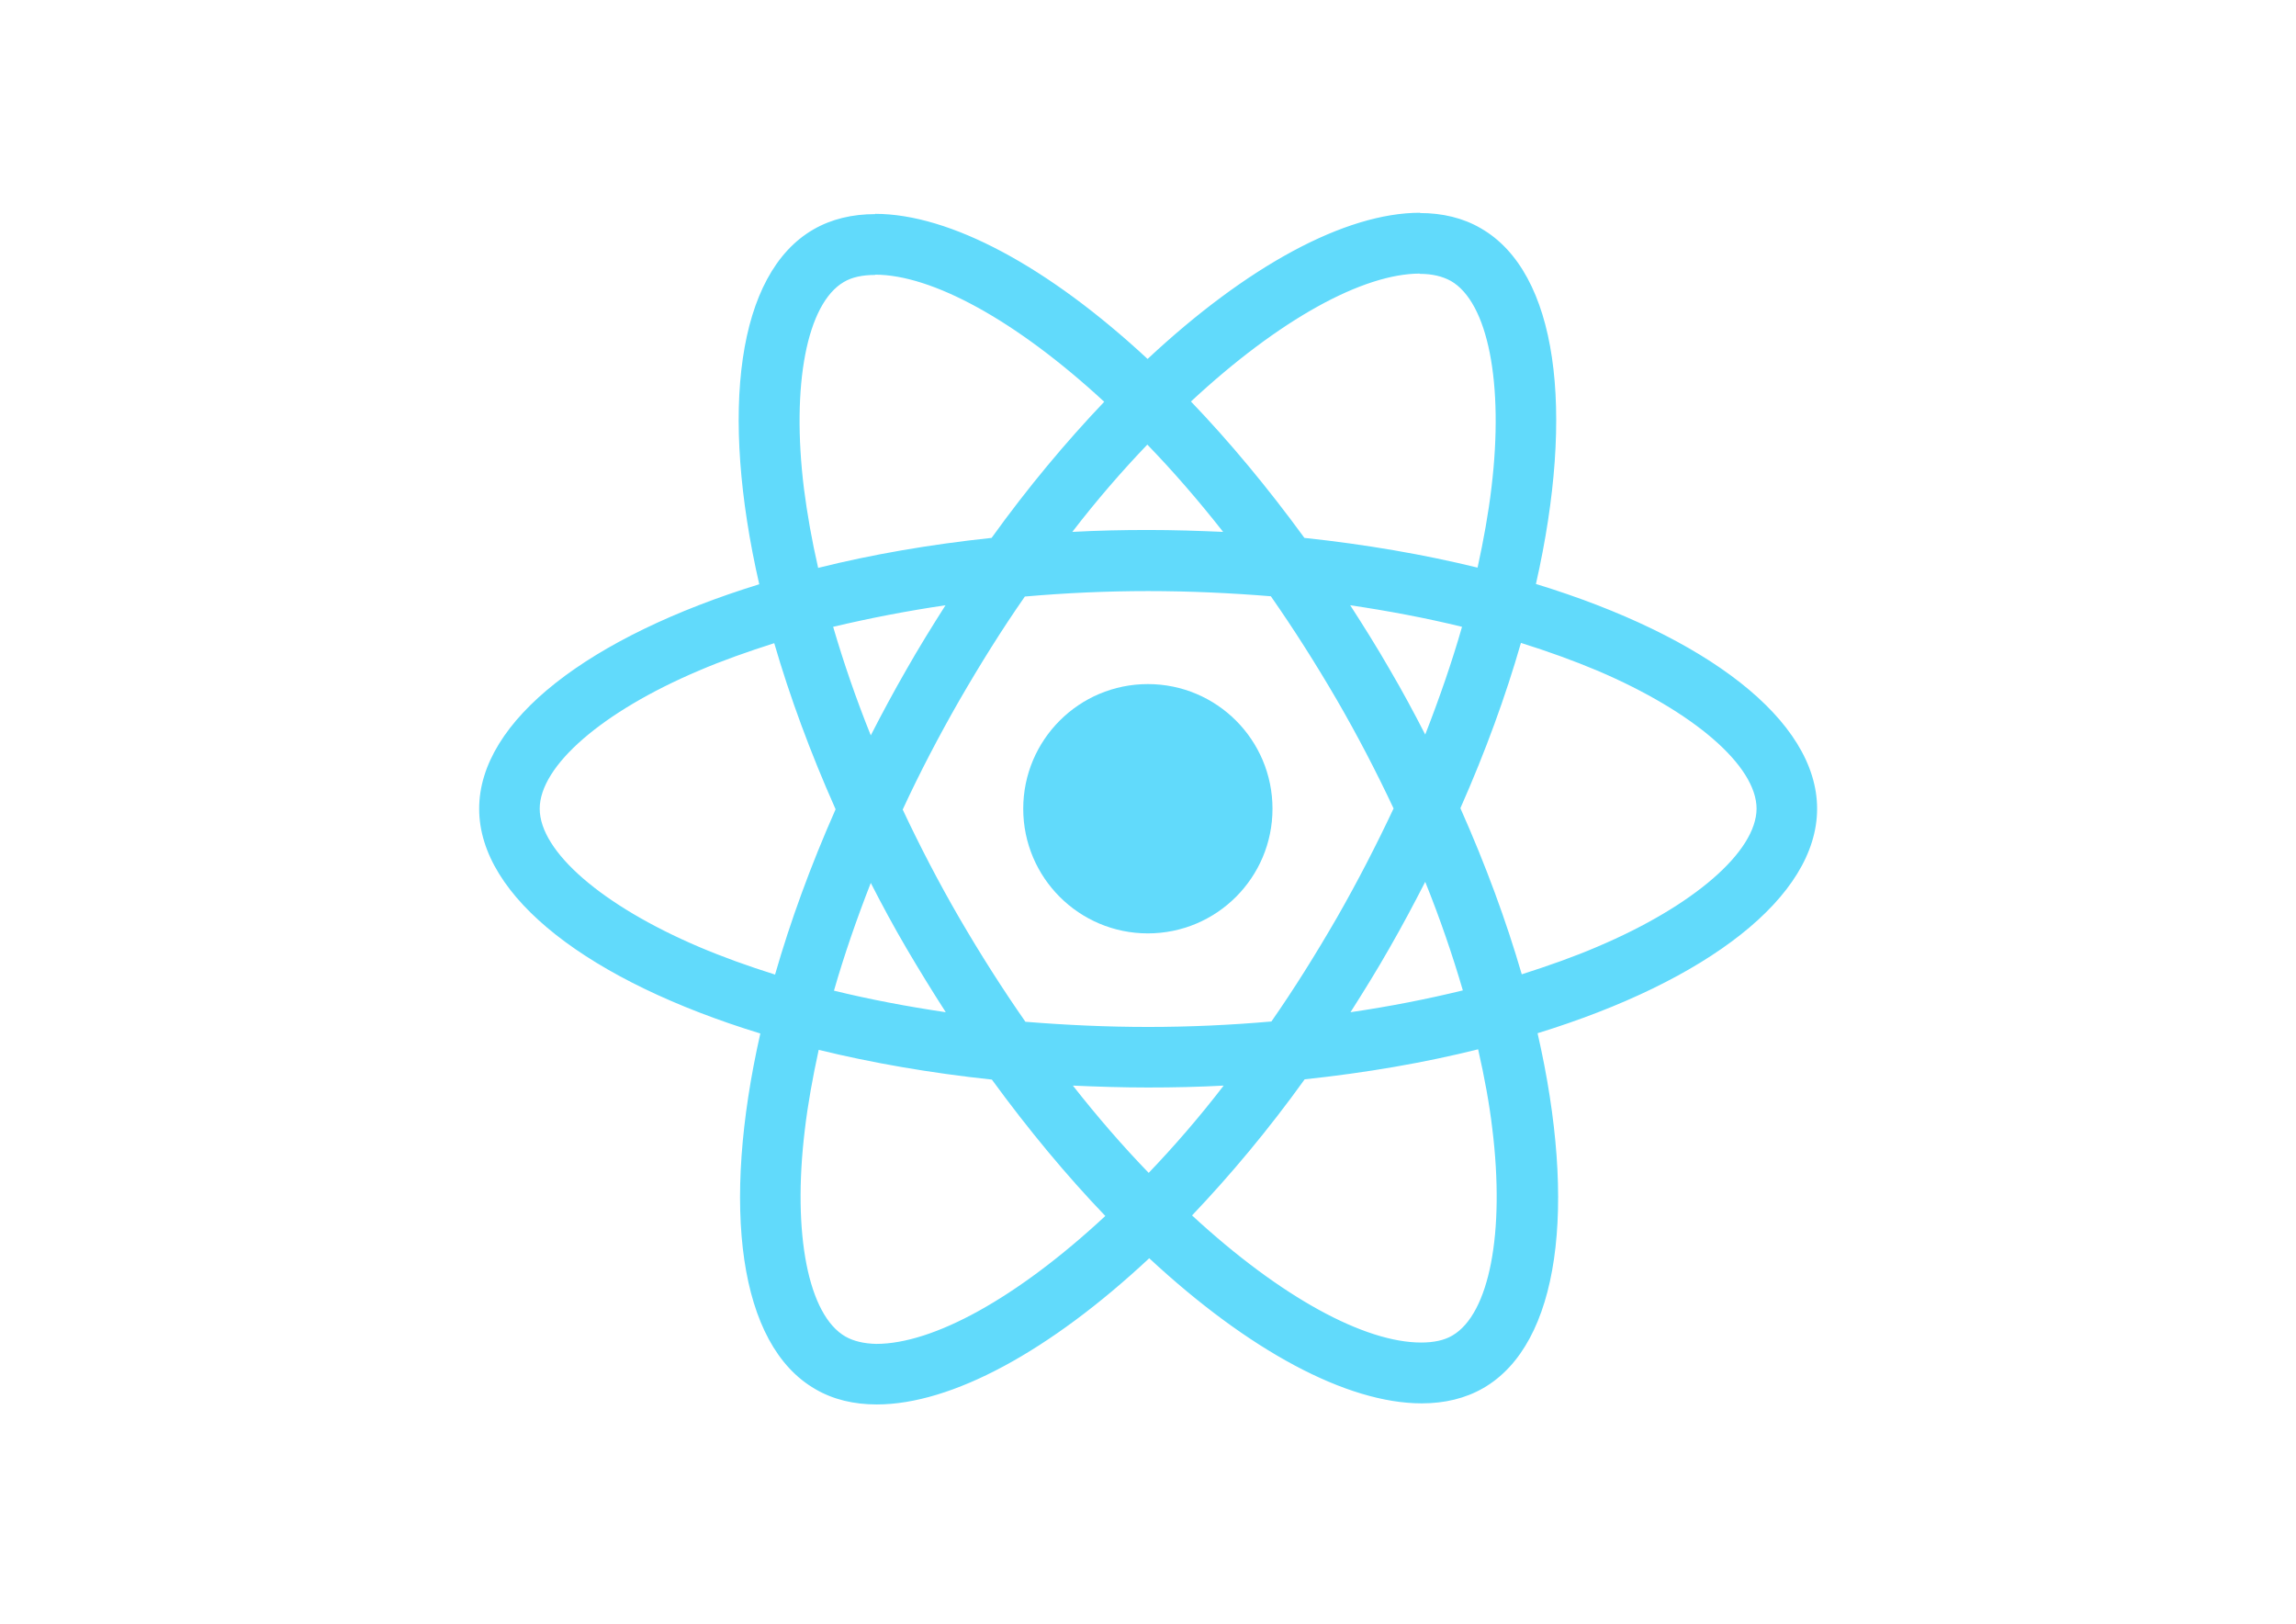
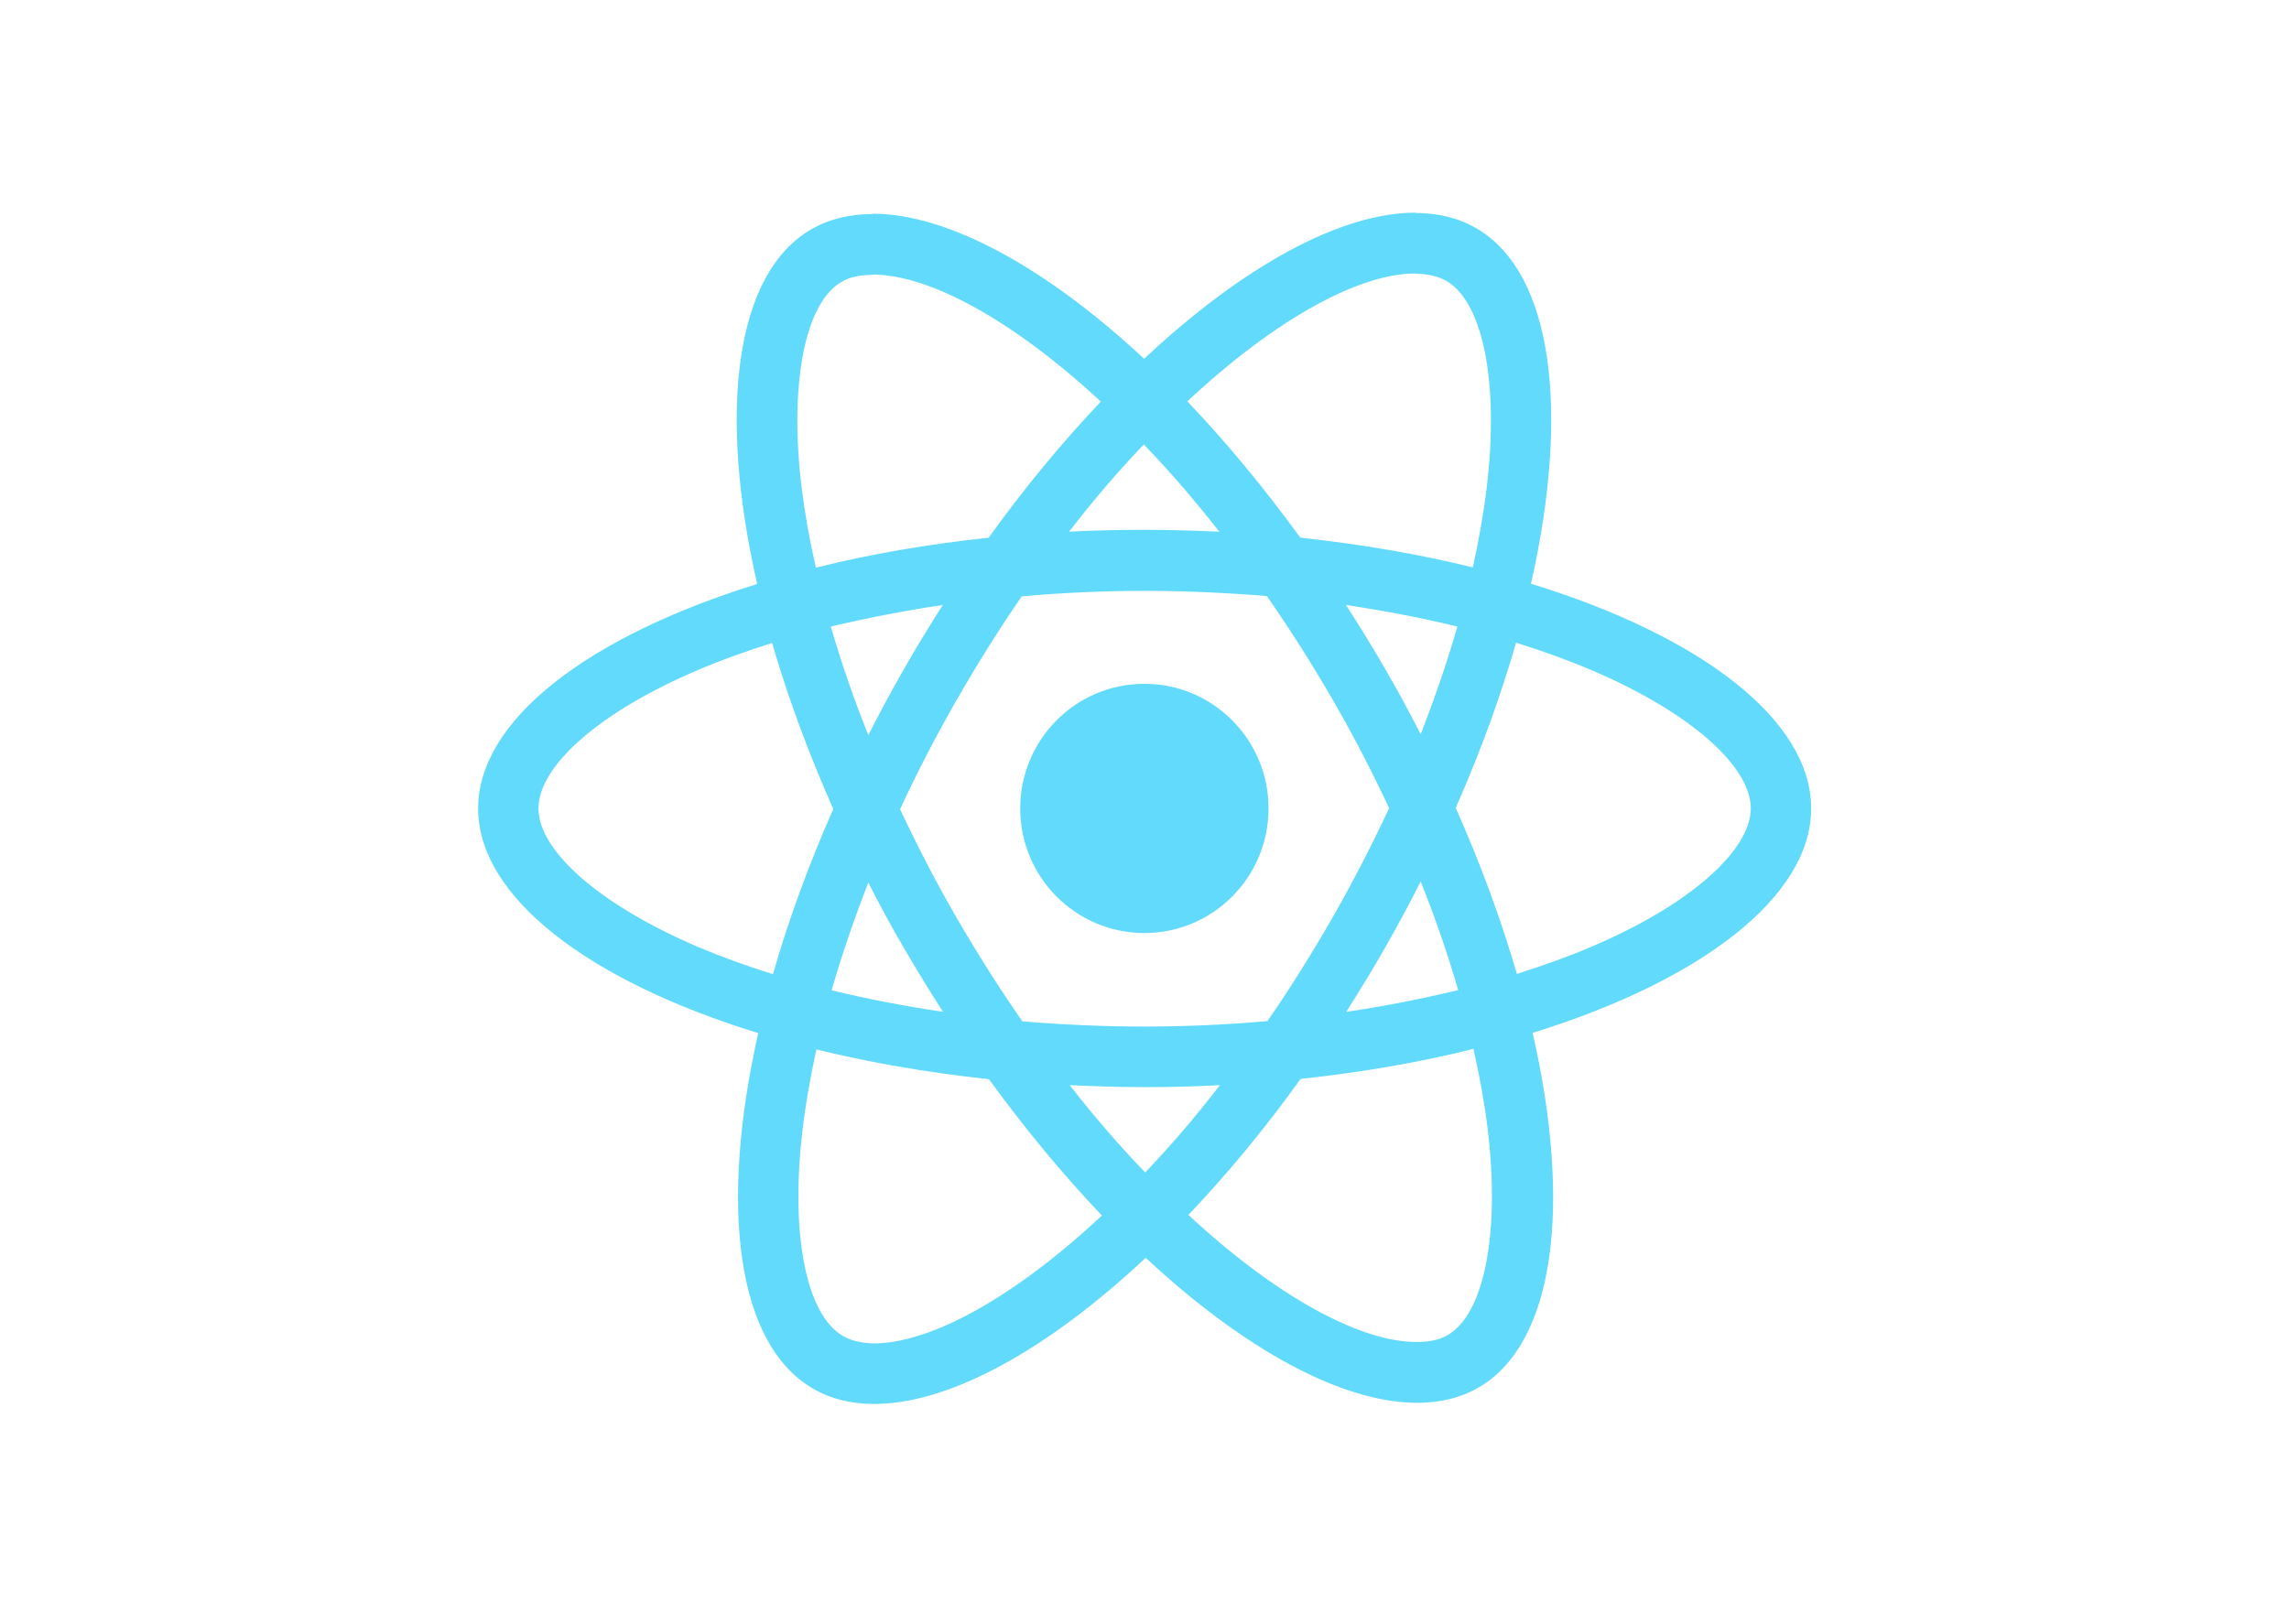
- <svg xmlns="http://www.w3.org/2000/svg" viewBox="0 0 841.9 595.3">
-   <g fill="#61DAFB">
-     <path d="M666.3 296.5c0-32.5-40.7-63.3-103.1-82.4 14.4-63.6 8-114.2-20.2-130.4-6.5-3.8-14.1-5.6-22.4-5.6v22.3c4.6 0 8.3.9 11.4 2.6 13.6 7.8 19.5 37.5 14.9 75.7-1.1 9.4-2.9 19.3-5.1 29.4-19.6-4.8-41-8.5-63.5-10.9-13.5-18.5-27.5-35.3-41.6-50 32.6-30.3 63.2-46.9 84-46.9V78c-27.5 0-63.5 19.6-99.9 53.6-36.4-33.8-72.4-53.2-99.9-53.2v22.3c20.7 0 51.4 16.5 84 46.6-14 14.7-28 31.4-41.3 49.9-22.6 2.4-44 6.1-63.6 11-2.3-10-4-19.7-5.2-29-4.7-38.2 1.1-67.9 14.6-75.8 3-1.8 6.9-2.6 11.5-2.6V78.5c-8.4 0-16 1.8-22.6 5.6-28.1 16.2-34.4 66.7-19.9 130.1-62.2 19.2-102.7 49.9-102.7 82.3 0 32.5 40.7 63.3 103.1 82.4-14.4 63.6-8 114.2 20.2 130.4 6.5 3.8 14.1 5.6 22.5 5.6 27.5 0 63.5-19.6 99.9-53.6 36.4 33.8 72.4 53.2 99.9 53.2 8.4 0 16-1.8 22.6-5.6 28.1-16.2 34.4-66.7 19.9-130.1 62-19.1 102.5-49.9 102.5-82.3zm-130.2-66.7c-3.7 12.9-8.3 26.2-13.5 39.5-4.1-8-8.4-16-13.1-24-4.6-8-9.5-15.8-14.4-23.4 14.2 2.1 27.9 4.7 41 7.9zm-45.8 106.5c-7.8 13.5-15.8 26.3-24.1 38.2-14.9 1.3-30 2-45.2 2-15.1 0-30.2-.7-45-1.9-8.3-11.9-16.4-24.6-24.2-38-7.6-13.1-14.5-26.4-20.8-39.8 6.2-13.4 13.2-26.8 20.7-39.9 7.8-13.5 15.8-26.3 24.1-38.2 14.9-1.3 30-2 45.2-2 15.1 0 30.2.7 45 1.9 8.3 11.9 16.4 24.6 24.2 38 7.6 13.1 14.5 26.4 20.8 39.8-6.3 13.4-13.2 26.8-20.7 39.9zm32.3-13c5.4 13.4 10 26.8 13.8 39.8-13.1 3.2-26.9 5.9-41.2 8 4.9-7.7 9.8-15.6 14.4-23.7 4.6-8 8.9-16.1 13-24.1zM421.2 430c-9.3-9.6-18.6-20.3-27.8-32 9 .4 18.2.7 27.5.7 9.4 0 18.7-.2 27.8-.7-9 11.7-18.3 22.4-27.5 32zm-74.4-58.9c-14.2-2.1-27.9-4.7-41-7.9 3.7-12.9 8.3-26.2 13.5-39.5 4.1 8 8.4 16 13.1 24 4.7 8 9.5 15.8 14.4 23.4zM420.7 163c9.3 9.6 18.6 20.3 27.8 32-9-.4-18.2-.7-27.5-.7-9.4 0-18.7.2-27.8.7 9-11.7 18.3-22.4 27.5-32zm-74 58.9c-4.9 7.7-9.8 15.6-14.4 23.7-4.6 8-8.9 16-13 24-5.4-13.4-10-26.8-13.8-39.8 13.1-3.1 26.9-5.8 41.2-7.9zm-90.5 125.2c-35.4-15.1-58.3-34.9-58.3-50.6 0-15.7 22.9-35.6 58.3-50.6 8.6-3.7 18-7 27.7-10.1 5.7 19.6 13.2 40 22.5 60.9-9.2 20.8-16.6 41.1-22.2 60.6-9.9-3.1-19.3-6.5-28-10.2zM310 490c-13.6-7.8-19.5-37.5-14.9-75.7 1.1-9.4 2.9-19.3 5.1-29.4 19.6 4.8 41 8.5 63.5 10.9 13.5 18.5 27.5 35.3 41.6 50-32.6 30.3-63.2 46.9-84 46.9-4.5-.1-8.3-1-11.3-2.7zm237.2-76.2c4.7 38.2-1.1 67.9-14.6 75.8-3 1.8-6.9 2.6-11.5 2.6-20.7 0-51.4-16.5-84-46.6 14-14.7 28-31.4 41.3-49.9 22.6-2.4 44-6.1 63.6-11 2.3 10.1 4.1 19.8 5.2 29.1zm38.5-66.7c-8.6 3.7-18 7-27.7 10.1-5.7-19.6-13.2-40-22.5-60.9 9.2-20.8 16.6-41.1 22.2-60.6 9.9 3.1 19.3 6.5 28.1 10.2 35.4 15.1 58.3 34.9 58.3 50.6-.1 15.7-23 35.6-58.4 50.6zM320.8 78.4z" />
-     <circle cx="420.9" cy="296.5" r="45.7" />
-     <path d="M520.5 78.1z" />
+ <svg xmlns="http://www.w3.org/2000/svg" width="141pt" height="100pt" viewBox="0 0 141 100" version="1.1">
+   <g id="surface1">
+     <path style=" stroke:none;fill-rule:nonzero;fill:rgb(38.039%,85.49%,98.431%);fill-opacity:1;" d="M 111.566 49.809 C 111.566 44.348 104.754 39.172 94.309 35.965 C 96.719 25.281 95.648 16.781 90.93 14.059 C 89.84 13.422 88.566 13.121 87.18 13.121 L 87.18 16.867 C 87.949 16.867 88.566 17.016 89.086 17.301 C 91.363 18.613 92.352 23.602 91.582 30.02 C 91.398 31.598 91.094 33.262 90.727 34.957 C 87.445 34.152 83.863 33.531 80.098 33.125 C 77.84 30.02 75.496 27.195 73.137 24.727 C 78.594 19.637 83.715 16.848 87.195 16.848 L 87.195 13.102 C 82.594 13.102 76.566 16.395 70.477 22.105 C 64.383 16.43 58.355 13.168 53.754 13.168 L 53.754 16.914 C 57.219 16.914 62.355 19.688 67.812 24.742 C 65.469 27.215 63.129 30.02 60.902 33.125 C 57.117 33.531 53.535 34.152 50.258 34.973 C 49.871 33.293 49.586 31.664 49.387 30.102 C 48.598 23.684 49.57 18.695 51.828 17.371 C 52.332 17.066 52.984 16.934 53.754 16.934 L 53.754 13.188 C 52.348 13.188 51.078 13.488 49.973 14.129 C 45.27 16.848 44.215 25.332 46.641 35.98 C 36.23 39.207 29.453 44.363 29.453 49.809 C 29.453 55.266 36.262 60.441 46.707 63.648 C 44.297 74.332 45.367 82.832 50.09 85.555 C 51.176 86.191 52.449 86.496 53.855 86.496 C 58.457 86.496 64.484 83.203 70.574 77.492 C 76.668 83.168 82.691 86.426 87.297 86.426 C 88.703 86.426 89.973 86.125 91.078 85.484 C 95.781 82.766 96.836 74.281 94.41 63.633 C 104.785 60.422 111.566 55.25 111.566 49.809 Z M 89.773 38.602 C 89.152 40.77 88.383 43.004 87.512 45.238 C 86.828 43.895 86.109 42.551 85.32 41.207 C 84.551 39.863 83.73 38.551 82.91 37.273 C 85.289 37.629 87.582 38.066 89.773 38.602 Z M 82.105 56.492 C 80.801 58.762 79.461 60.91 78.074 62.91 C 75.578 63.129 73.051 63.246 70.508 63.246 C 67.98 63.246 65.453 63.129 62.977 62.926 C 61.586 60.926 60.23 58.793 58.926 56.543 C 57.652 54.344 56.5 52.109 55.445 49.855 C 56.484 47.605 57.652 45.355 58.91 43.156 C 60.215 40.887 61.555 38.738 62.941 36.738 C 65.438 36.52 67.965 36.402 70.508 36.402 C 73.035 36.402 75.562 36.52 78.039 36.723 C 79.43 38.719 80.785 40.852 82.09 43.105 C 83.363 45.305 84.516 47.539 85.57 49.789 C 84.516 52.039 83.363 54.293 82.105 56.492 Z M 87.512 54.309 C 88.418 56.559 89.188 58.812 89.824 60.996 C 87.629 61.531 85.32 61.984 82.926 62.34 C 83.746 61.043 84.566 59.719 85.336 58.355 C 86.109 57.012 86.828 55.652 87.512 54.309 Z M 70.543 72.234 C 68.984 70.621 67.43 68.824 65.891 66.855 C 67.395 66.926 68.934 66.977 70.492 66.977 C 72.066 66.977 73.621 66.941 75.145 66.855 C 73.637 68.824 72.082 70.621 70.543 72.234 Z M 58.09 62.34 C 55.711 61.984 53.418 61.547 51.227 61.012 C 51.848 58.844 52.617 56.609 53.488 54.375 C 54.172 55.719 54.891 57.062 55.68 58.406 C 56.465 59.75 57.27 61.062 58.09 62.34 Z M 70.457 27.383 C 72.016 28.992 73.57 30.793 75.109 32.758 C 73.605 32.688 72.066 32.641 70.508 32.641 C 68.934 32.641 67.379 32.672 65.855 32.758 C 67.363 30.793 68.918 28.992 70.457 27.383 Z M 58.074 37.273 C 57.254 38.57 56.434 39.895 55.664 41.258 C 54.891 42.602 54.172 43.945 53.488 45.289 C 52.582 43.039 51.812 40.785 51.176 38.602 C 53.371 38.082 55.68 37.629 58.074 37.273 Z M 42.926 58.309 C 37 55.77 33.168 52.445 33.168 49.809 C 33.168 47.168 37 43.828 42.926 41.309 C 44.363 40.684 45.938 40.133 47.562 39.609 C 48.516 42.902 49.77 46.328 51.328 49.84 C 49.789 53.336 48.551 56.746 47.613 60.02 C 45.953 59.5 44.383 58.93 42.926 58.309 Z M 51.93 82.312 C 49.652 81 48.668 76.012 49.438 69.594 C 49.621 68.016 49.922 66.352 50.289 64.656 C 53.57 65.461 57.152 66.086 60.918 66.488 C 63.176 69.594 65.52 72.418 67.879 74.887 C 62.426 79.977 57.301 82.766 53.82 82.766 C 53.066 82.75 52.434 82.598 51.93 82.312 Z M 91.633 69.512 C 92.418 75.93 91.445 80.918 89.188 82.246 C 88.684 82.547 88.031 82.68 87.262 82.68 C 83.797 82.68 78.66 79.91 73.203 74.852 C 75.547 72.383 77.891 69.578 80.117 66.469 C 83.898 66.066 87.48 65.445 90.762 64.621 C 91.145 66.32 91.445 67.949 91.633 69.512 Z M 98.074 58.309 C 96.637 58.93 95.062 59.484 93.438 60.004 C 92.484 56.711 91.23 53.285 89.672 49.773 C 91.211 46.277 92.449 42.871 93.387 39.594 C 95.047 40.113 96.617 40.684 98.09 41.309 C 104.016 43.844 107.848 47.168 107.848 49.809 C 107.832 52.445 104 55.785 98.074 58.309 Z M 53.738 13.168 Z M 53.738 13.168 " />
+     <path style=" stroke:none;fill-rule:nonzero;fill:rgb(38.039%,85.49%,98.431%);fill-opacity:1;" d="M 78.141 49.809 C 78.141 54.047 74.715 57.484 70.492 57.484 C 66.266 57.484 62.844 54.047 62.844 49.809 C 62.844 45.566 66.266 42.129 70.492 42.129 C 74.715 42.129 78.141 45.566 78.141 49.809 Z M 78.141 49.809 " />
  </g>
</svg>
